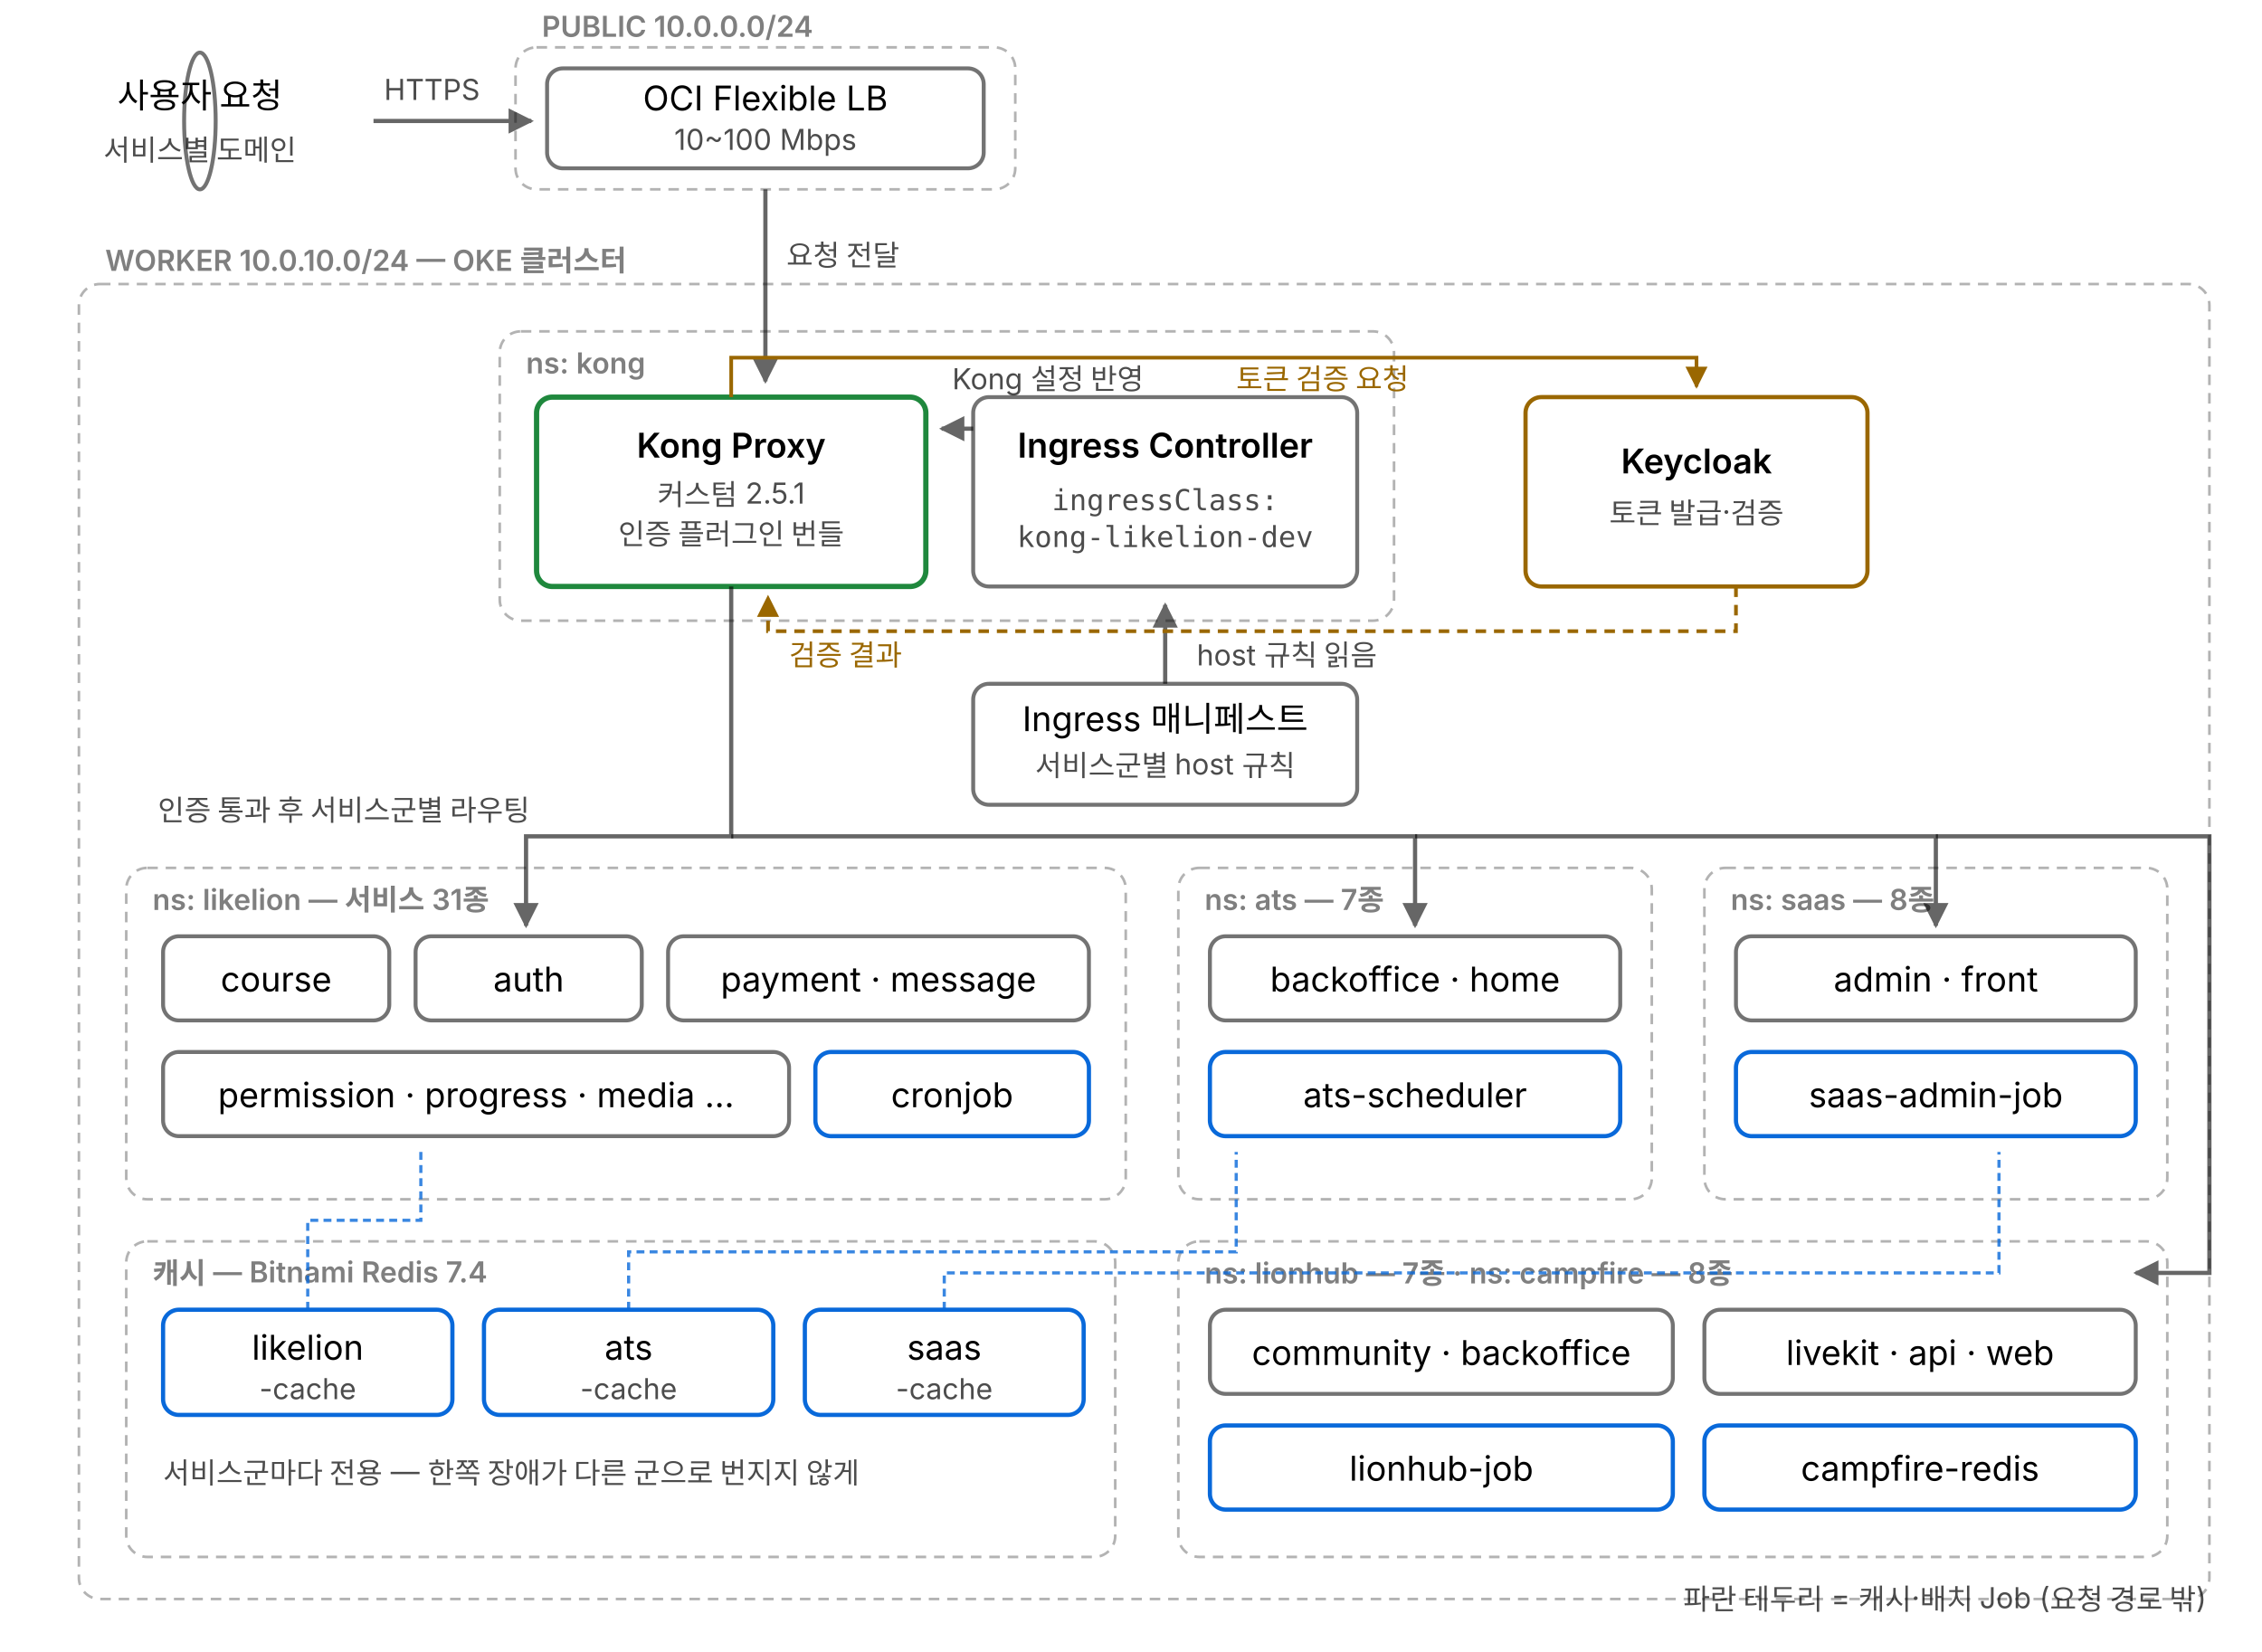
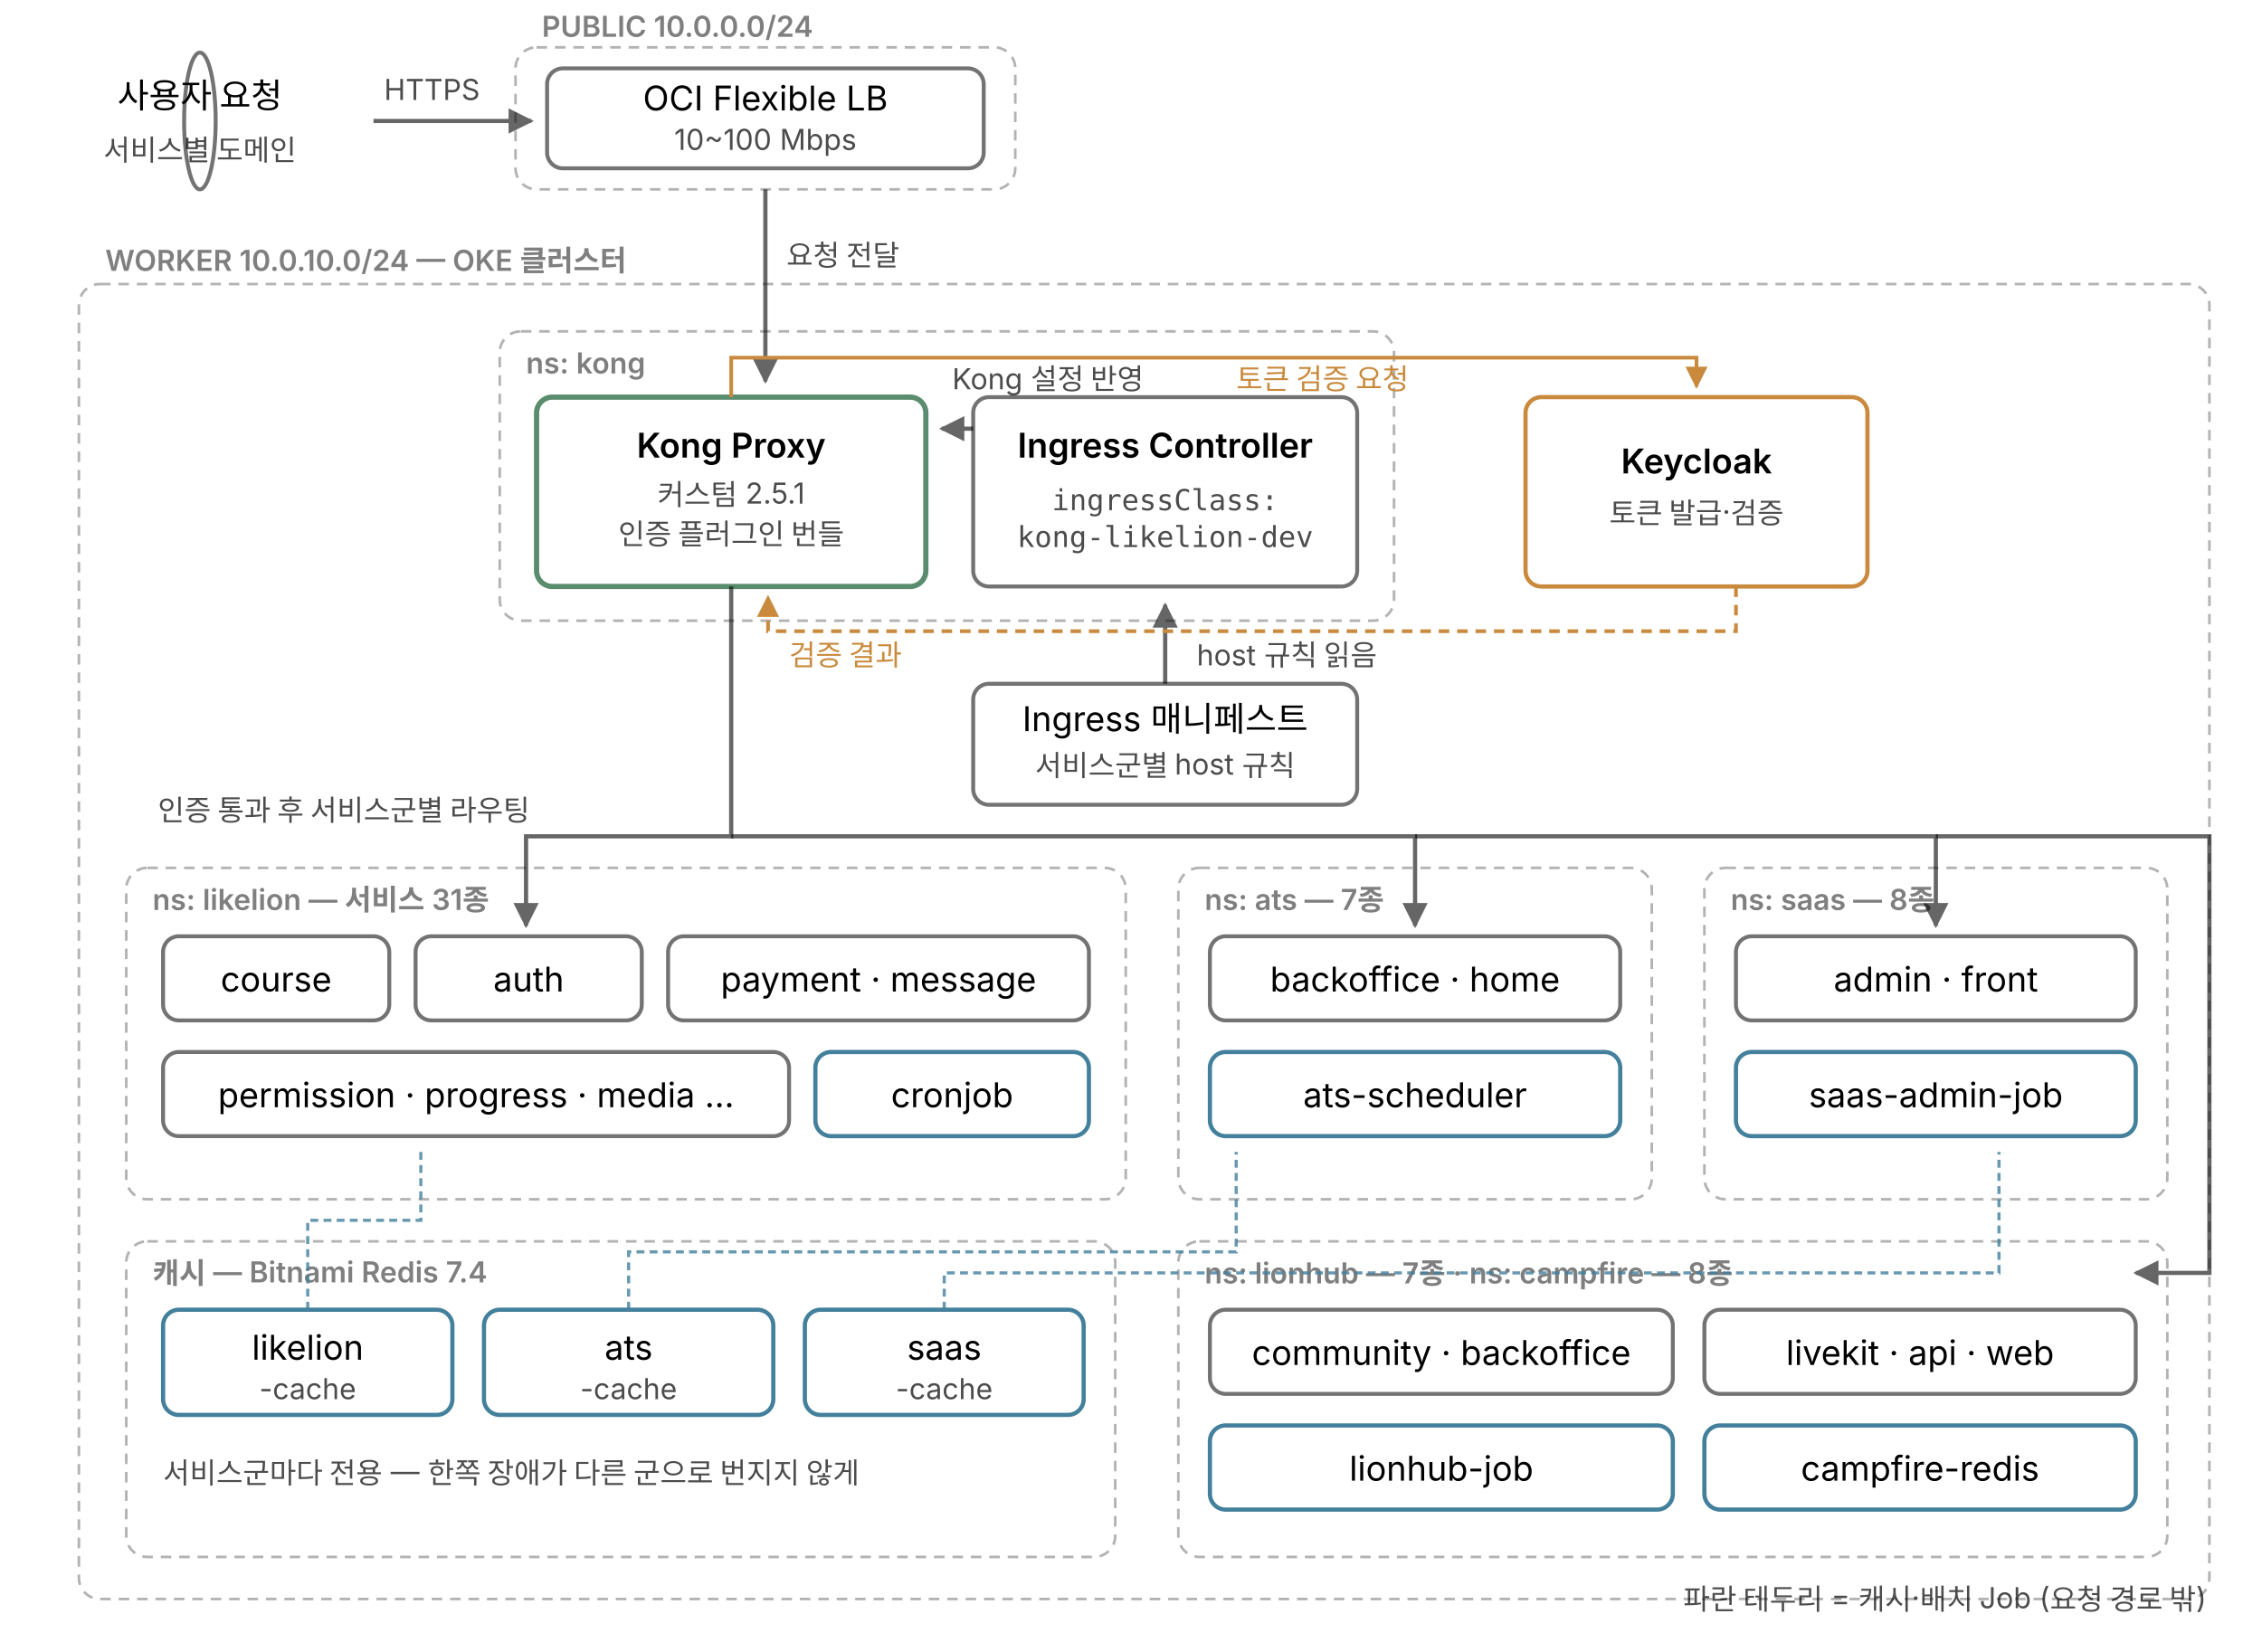
<svg xmlns="http://www.w3.org/2000/svg" viewBox="0 -8 860 628" role="img" aria-label="OKE 클러스터 트래픽 경로: 사용자 요청이 로드밸런서와 Kong 게이트웨이를 거쳐 Keycloak 토큰 검증 후 5개 서비스군에 도달하고, 각 서비스군은 전용 Redis와 배치 Job을 함께 쓴다">
  <style>
    text { font-family: system-ui, -apple-system, sans-serif; fill: currentColor; }
    .name { font-size: 13px; font-weight: 600; }
    .plain { font-size: 13px; }
    .sub { font-size: 11px; opacity: .7; }
    .mono { font-size: 11px; font-family: ui-monospace, SFMono-Regular, Menlo, monospace; opacity: .7; }
    .edge-lbl { font-size: 11px; opacity: .7; }
    .zone { fill: none; stroke: currentColor; stroke-width: 1; stroke-dasharray: 4 3; rx: 8; opacity: .3; }
    .zone-lbl { font-size: 11px; font-weight: 600; opacity: .5; }
    .box { fill: none; stroke: currentColor; stroke-width: 1.5; rx: 6; opacity: .55; }
-     .box-kong { fill: none; stroke: #1f883d; stroke-width: 2; rx: 6; }
-     .box-auth { fill: none; stroke: #9a6700; stroke-width: 1.6; rx: 6; }
-     .box-data { fill: none; stroke: #0969da; stroke-width: 1.6; rx: 6; }
+     .box-kong { fill: none; stroke: #5a8c6e; stroke-width: 2; rx: 6; }
+     .box-auth { fill: none; stroke: #c98a3d; stroke-width: 1.6; rx: 6; }
+     .box-data { fill: none; stroke: #43809c; stroke-width: 1.6; rx: 6; }
    .flow { stroke: currentColor; stroke-width: 1.6; fill: none; opacity: .6; }
-     .flow-auth { stroke: #9a6700; stroke-width: 1.4; fill: none; }
-     .flow-data { stroke: #0969da; stroke-width: 1.2; fill: none; stroke-dasharray: 3 2; opacity: .8; }
-     .auth-lbl { font-size: 11px; fill: #9a6700; }
+     .flow-auth { stroke: #c98a3d; stroke-width: 1.4; fill: none; }
+     .flow-data { stroke: #43809c; stroke-width: 1.2; fill: none; stroke-dasharray: 3 2; opacity: .8; }
+     .auth-lbl { font-size: 11px; fill: #c98a3d; }
  </style>
  <defs>
    <marker id="ah" viewBox="0 0 10 10" refX="9" refY="5" markerWidth="6" markerHeight="6" orient="auto">
      <path d="M0,0 L10,5 L0,10 z" fill="currentColor" />
    </marker>
    <marker id="ah-auth" viewBox="0 0 10 10" refX="9" refY="5" markerWidth="6" markerHeight="6" orient="auto">
-       <path d="M0,0 L10,5 L0,10 z" fill="#9a6700" />
+       <path d="M0,0 L10,5 L0,10 z" fill="#c98a3d" />
    </marker>
  </defs>
  <ellipse cx="76" cy="38" rx="64" ry="26" class="box" />
  <text x="76" y="33" text-anchor="middle" class="plain">사용자 요청</text>
  <text x="76" y="53" text-anchor="middle" class="sub">서비스별 도메인</text>
  <rect x="196" y="10" width="190" height="54" class="zone" />
  <text x="206" y="6" class="zone-lbl">PUBLIC 10.0.0.0/24</text>
  <rect x="208" y="18" width="166" height="38" class="box" />
  <text x="291" y="34" text-anchor="middle" class="plain">OCI Flexible LB</text>
  <text x="291" y="49" text-anchor="middle" class="sub">10~100 Mbps</text>
  <rect x="30" y="100" width="810" height="500" class="zone" />
  <text x="40" y="95" class="zone-lbl">WORKER 10.0.10.0/24 — OKE 클러스터</text>
  <rect x="190" y="118" width="340" height="110" class="zone" />
  <text x="200" y="134" class="zone-lbl">ns: kong</text>
  <rect x="204" y="143" width="148" height="72" class="box-kong" />
  <text x="278" y="166" text-anchor="middle" class="name">Kong Proxy</text>
  <text x="278" y="184" text-anchor="middle" class="sub">커스텀 2.5.1</text>
  <text x="278" y="199" text-anchor="middle" class="sub">인증 플러그인 번들</text>
  <rect x="370" y="143" width="146" height="72" class="box" />
  <text x="443" y="166" text-anchor="middle" class="name">Ingress Controller</text>
  <text x="443" y="186" text-anchor="middle" class="mono">ingressClass:</text>
  <text x="443" y="200" text-anchor="middle" class="mono">kong-likelion-dev</text>
  <rect x="580" y="143" width="130" height="72" class="box-auth" />
  <text x="645" y="172" text-anchor="middle" class="name">Keycloak</text>
  <text x="645" y="191" text-anchor="middle" class="sub">토큰 발급·검증</text>
  <rect x="370" y="252" width="146" height="46" class="box" />
  <text x="443" y="270" text-anchor="middle" class="plain">Ingress 매니페스트</text>
  <text x="443" y="287" text-anchor="middle" class="sub">서비스군별 host 규칙</text>
  <rect x="48" y="322" width="380" height="126" class="zone" />
  <text x="58" y="338" class="zone-lbl">ns: likelion — 서비스 31종</text>
  <rect x="62" y="348" width="86" height="32" class="box" />
  <text x="105" y="369" text-anchor="middle" class="plain">course</text>
  <rect x="158" y="348" width="86" height="32" class="box" />
  <text x="201" y="369" text-anchor="middle" class="plain">auth</text>
  <rect x="254" y="348" width="160" height="32" class="box" />
  <text x="334" y="369" text-anchor="middle" class="plain">payment · message</text>
  <rect x="62" y="392" width="238" height="32" class="box" />
  <text x="181" y="413" text-anchor="middle" class="plain">permission · progress · media …</text>
  <rect x="310" y="392" width="104" height="32" class="box-data" />
  <text x="362" y="413" text-anchor="middle" class="plain">cronjob</text>
  <rect x="448" y="322" width="180" height="126" class="zone" />
  <text x="458" y="338" class="zone-lbl">ns: ats — 7종</text>
  <rect x="460" y="348" width="156" height="32" class="box" />
  <text x="538" y="369" text-anchor="middle" class="plain">backoffice · home</text>
  <rect x="460" y="392" width="156" height="32" class="box-data" />
  <text x="538" y="413" text-anchor="middle" class="plain">ats-scheduler</text>
  <rect x="648" y="322" width="176" height="126" class="zone" />
  <text x="658" y="338" class="zone-lbl">ns: saas — 8종</text>
  <rect x="660" y="348" width="152" height="32" class="box" />
  <text x="736" y="369" text-anchor="middle" class="plain">admin · front</text>
  <rect x="660" y="392" width="152" height="32" class="box-data" />
  <text x="736" y="413" text-anchor="middle" class="plain">saas-admin-job</text>
  <rect x="448" y="464" width="376" height="120" class="zone" />
  <text x="458" y="480" class="zone-lbl">ns: lionhub — 7종 · ns: campfire — 8종</text>
  <rect x="460" y="490" width="176" height="32" class="box" />
  <text x="548" y="511" text-anchor="middle" class="plain">community · backoffice</text>
  <rect x="648" y="490" width="164" height="32" class="box" />
  <text x="730" y="511" text-anchor="middle" class="plain">livekit · api · web</text>
  <rect x="460" y="534" width="176" height="32" class="box-data" />
  <text x="548" y="555" text-anchor="middle" class="plain">lionhub-job</text>
  <rect x="648" y="534" width="164" height="32" class="box-data" />
  <text x="730" y="555" text-anchor="middle" class="plain">campfire-redis</text>
  <rect x="48" y="464" width="376" height="120" class="zone" />
  <text x="58" y="480" class="zone-lbl">캐시 — Bitnami Redis 7.4</text>
  <rect x="62" y="490" width="110" height="40" class="box-data" />
  <text x="117" y="509" text-anchor="middle" class="plain">likelion</text>
  <text x="117" y="524" text-anchor="middle" class="sub">-cache</text>
  <rect x="184" y="490" width="110" height="40" class="box-data" />
  <text x="239" y="509" text-anchor="middle" class="plain">ats</text>
  <text x="239" y="524" text-anchor="middle" class="sub">-cache</text>
  <rect x="306" y="490" width="106" height="40" class="box-data" />
  <text x="359" y="509" text-anchor="middle" class="plain">saas</text>
  <text x="359" y="524" text-anchor="middle" class="sub">-cache</text>
  <text x="62" y="556" class="sub">서비스군마다 전용 — 한쪽 장애가 다른 군으로 번지지 않게</text>
  <path d="M142,38 L202,38" class="flow" marker-end="url(#ah)" />
  <path d="M291,64 L291,137" class="flow" marker-end="url(#ah)" />
  <path d="M370,155 L358,155" class="flow" marker-end="url(#ah)" />
  <path d="M443,252 L443,222" class="flow" marker-end="url(#ah)" />
  <path d="M278,143 L278,128 L645,128 L645,139" class="flow-auth" marker-end="url(#ah-auth)" />
  <path d="M660,215 L660,232 L292,232 L292,219" class="flow-auth" marker-end="url(#ah-auth)" stroke-dasharray="4 3" />
  <path d="M278,215 L278,310 L200,310 L200,344" class="flow" marker-end="url(#ah)" />
  <path d="M278,310 L538,310 L538,344" class="flow" marker-end="url(#ah)" />
  <path d="M538,310 L736,310 L736,344" class="flow" marker-end="url(#ah)" />
  <path d="M736,310 L840,310 L840,476 L812,476" class="flow" marker-end="url(#ah)" />
  <path d="M117,490 L117,456 L160,456 L160,428" class="flow-data" />
  <path d="M239,490 L239,468 L470,468 L470,430" class="flow-data" />
  <path d="M359,490 L359,476 L760,476 L760,430" class="flow-data" />
  <text x="146" y="30" class="edge-lbl">HTTPS</text>
  <text x="299" y="93" class="edge-lbl">요청 전달</text>
  <text x="455" y="245" class="edge-lbl">host 규칙 읽음</text>
  <text x="362" y="140" class="edge-lbl">Kong 설정 반영</text>
  <text x="470" y="140" class="auth-lbl">토큰 검증 요청</text>
  <text x="300" y="245" class="auth-lbl">검증 결과</text>
  <text x="60" y="304" class="edge-lbl">인증 통과 후 서비스군별 라우팅</text>
  <text x="640" y="604" class="edge-lbl">파란 테두리 = 캐시·배치 Job (요청 경로 밖)</text>
</svg>
